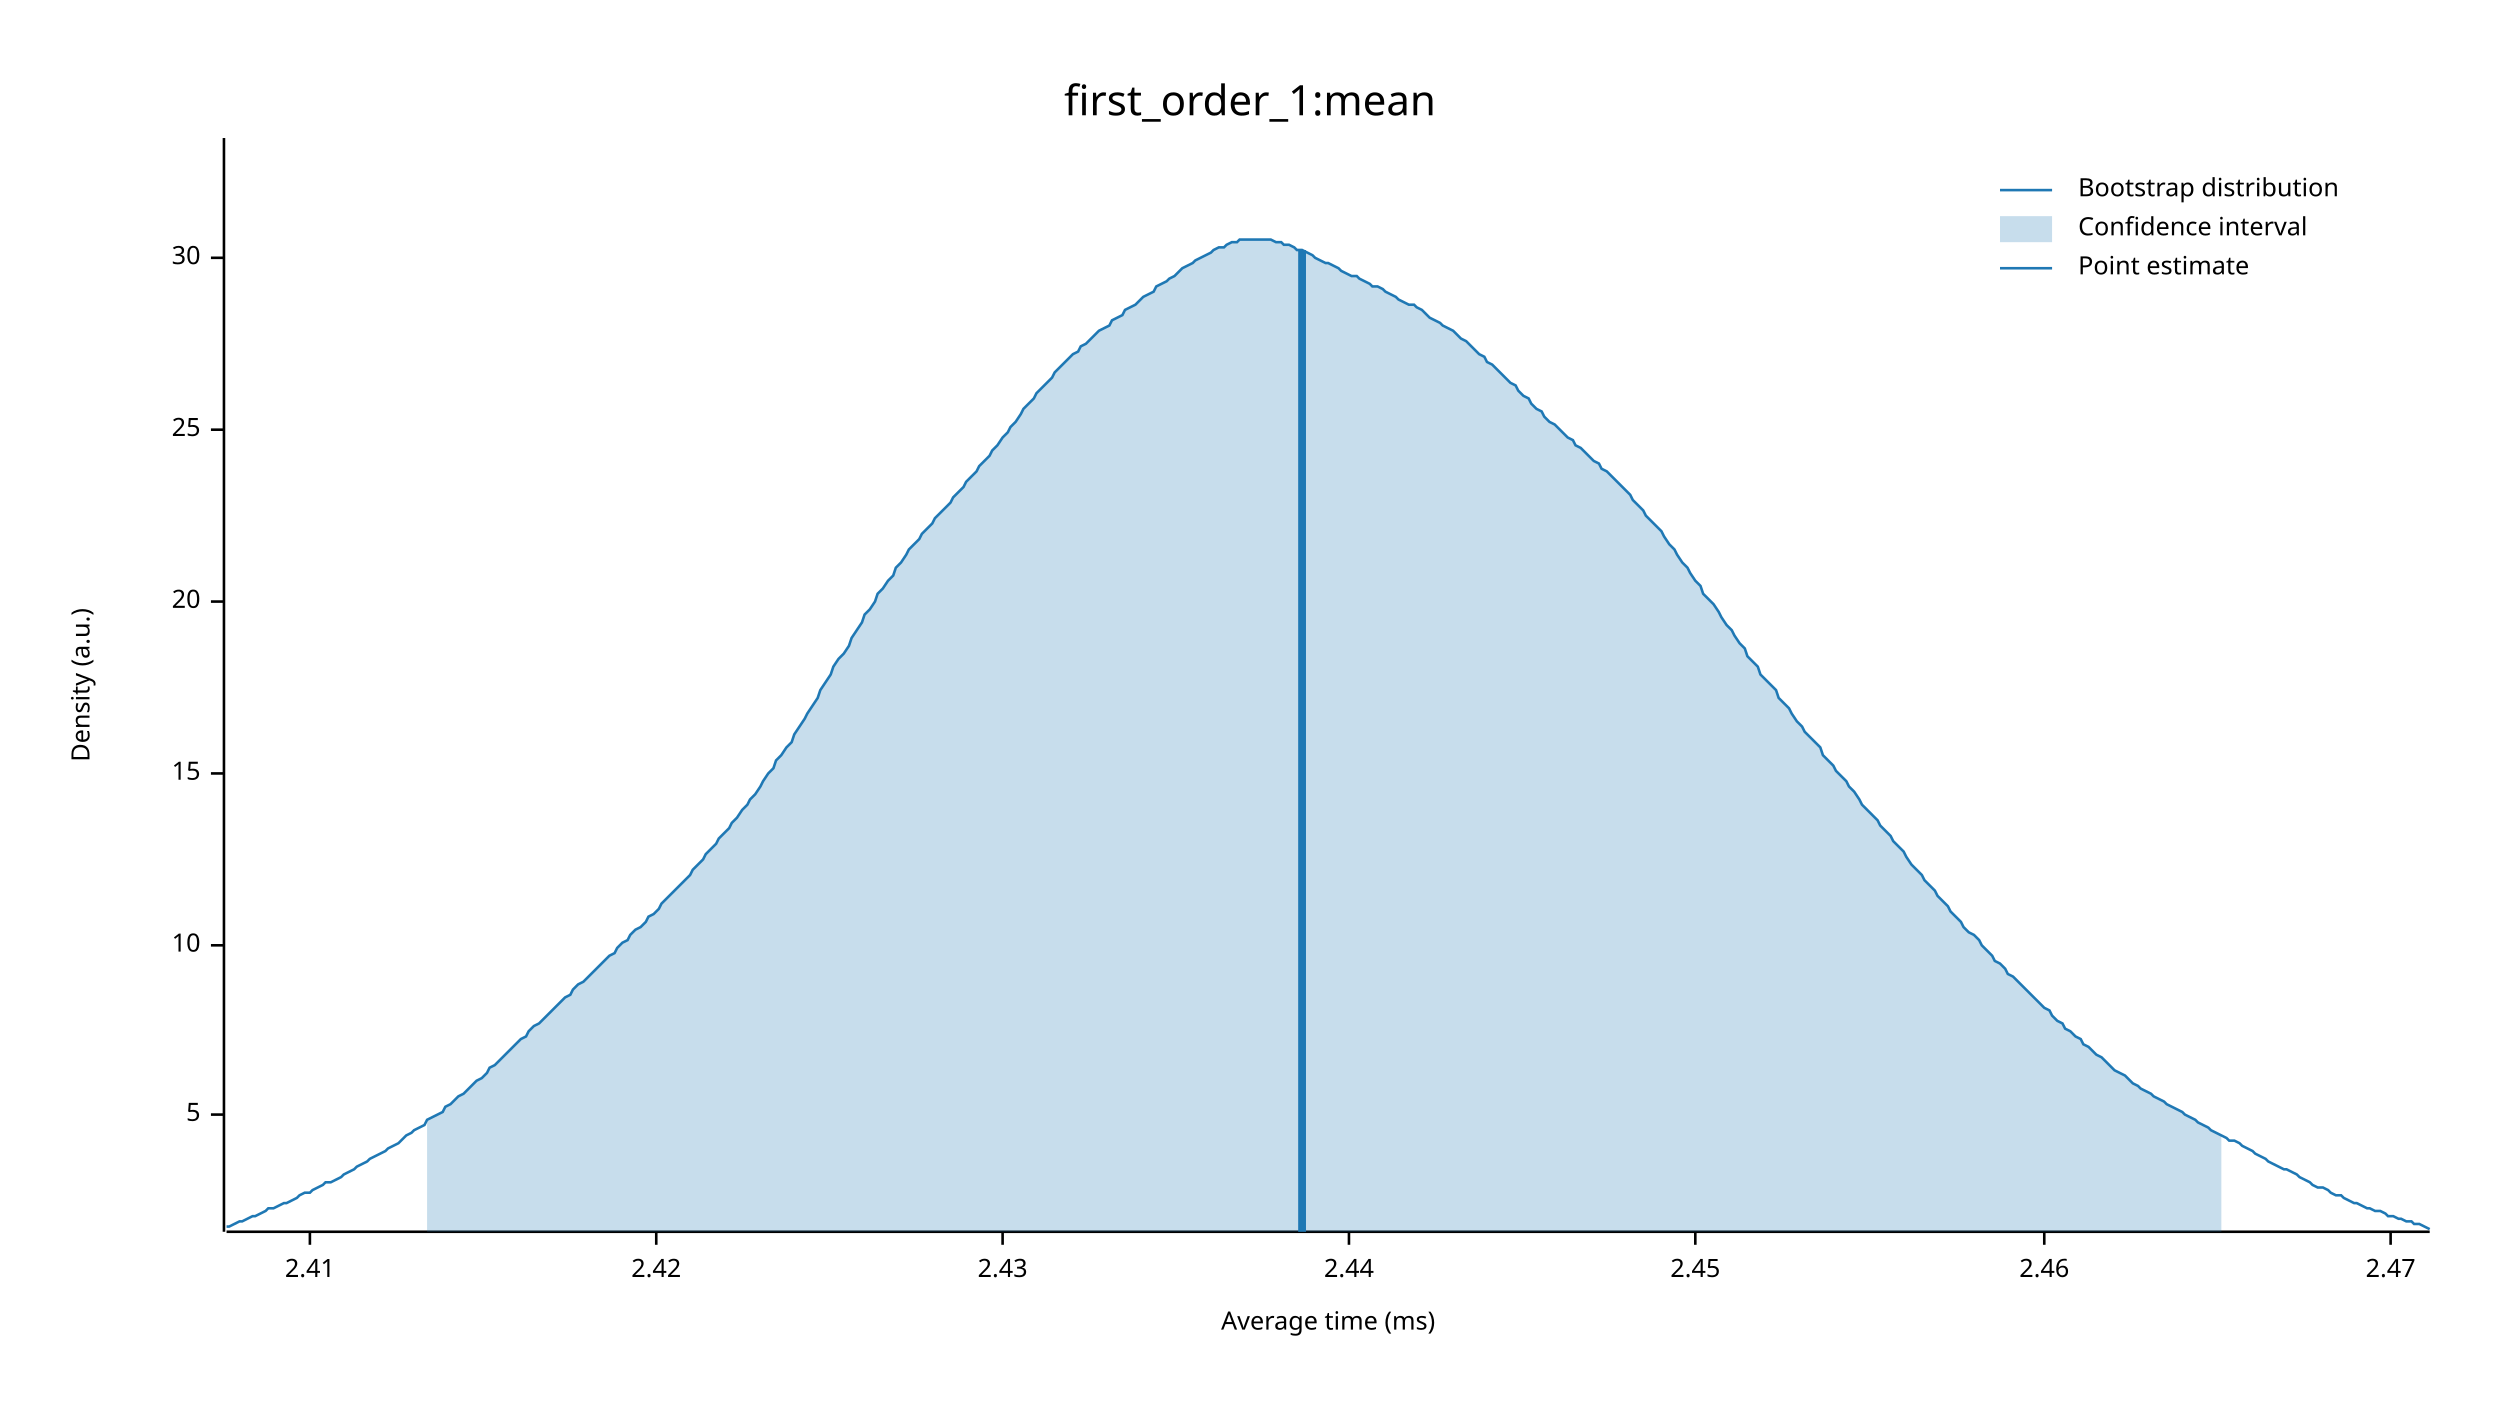
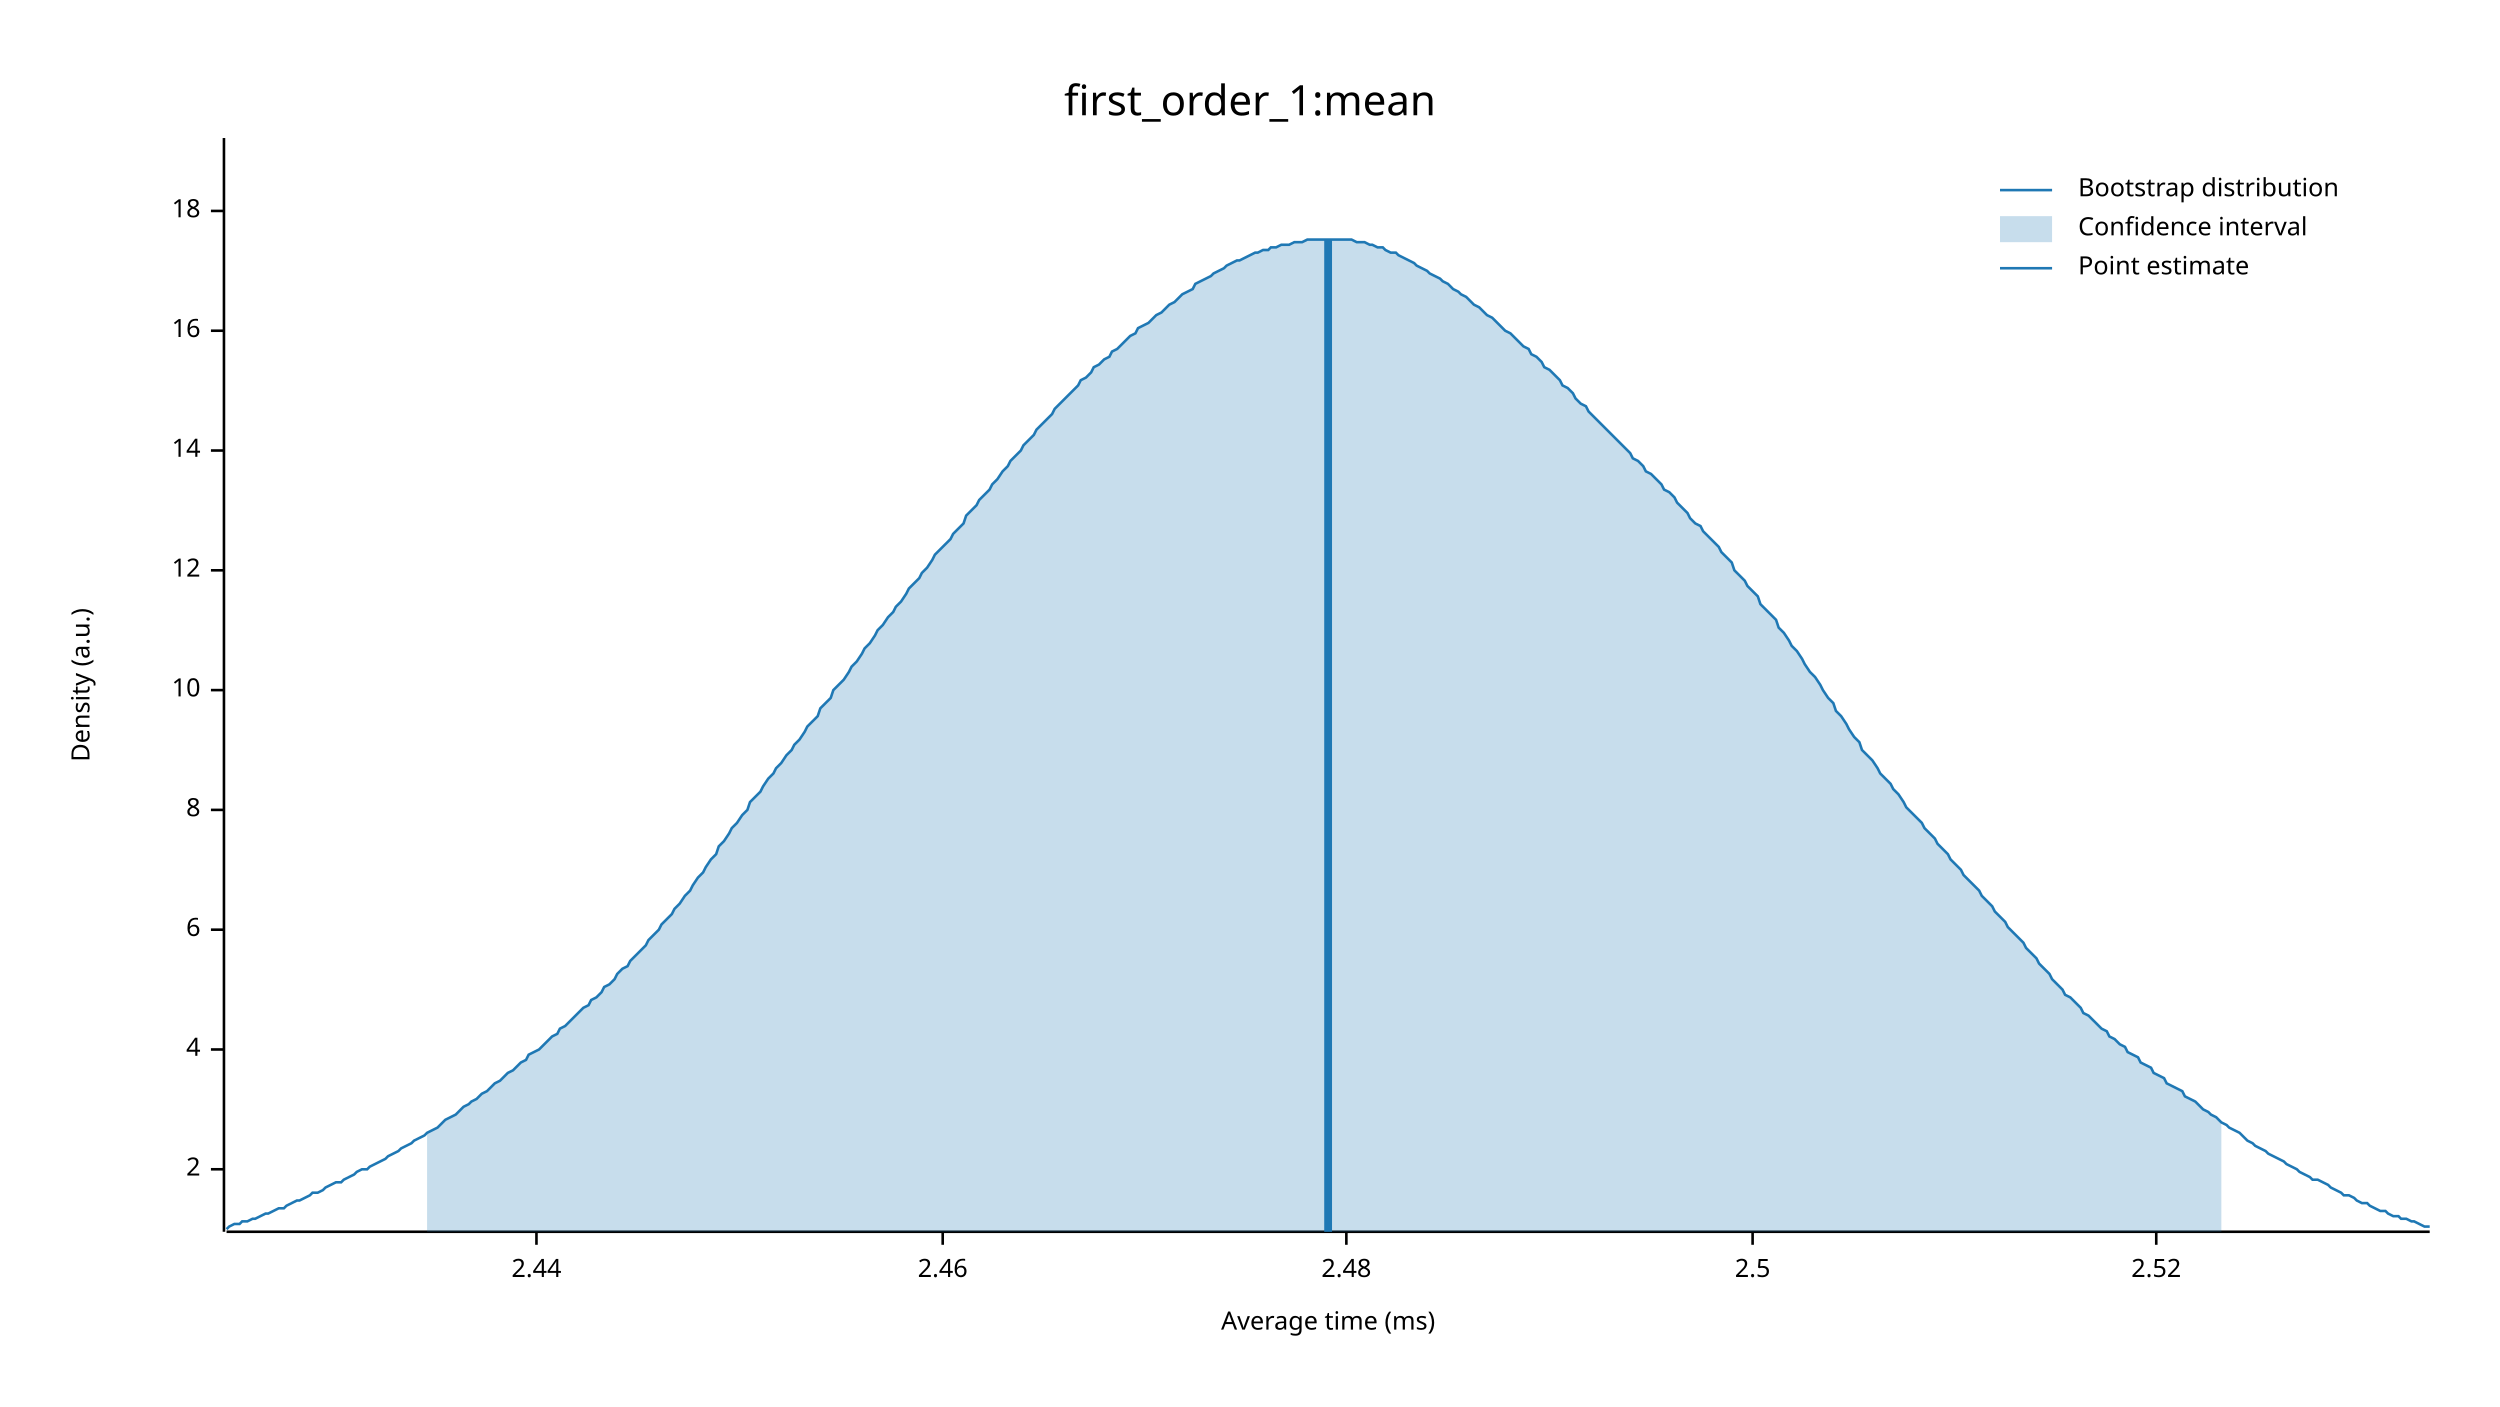
<svg xmlns="http://www.w3.org/2000/svg" width="960" height="540" viewBox="0 0 960 540">
  <text x="480" y="32" dy="0.76em" text-anchor="middle" font-family="sans-serif" font-size="16.129" opacity="1" fill="#000000">
first_order_1:mean
</text>
  <text x="27" y="263" dy="0.76em" text-anchor="middle" font-family="sans-serif" font-size="9.677" opacity="1" fill="#000000" transform="rotate(270, 27, 263)">
Density (a.u.)
</text>
  <text x="510" y="513" dy="-0.5ex" text-anchor="middle" font-family="sans-serif" font-size="9.677" opacity="1" fill="#000000">
Average time (ms)
</text>
  <polyline fill="none" opacity="1" stroke="#000000" stroke-width="1" points="86,53 86,473 " />
-   <text x="77" y="428" dy="0.5ex" text-anchor="end" font-family="sans-serif" font-size="9.677" opacity="1" fill="#000000">
- 5
+   <text x="77" y="449" dy="0.5ex" text-anchor="end" font-family="sans-serif" font-size="9.677" opacity="1" fill="#000000">
+ 2
</text>
-   <polyline fill="none" opacity="1" stroke="#000000" stroke-width="1" points="81,428 86,428 " />
-   <text x="77" y="363" dy="0.5ex" text-anchor="end" font-family="sans-serif" font-size="9.677" opacity="1" fill="#000000">
+   <polyline fill="none" opacity="1" stroke="#000000" stroke-width="1" points="81,449 86,449 " />
+   <text x="77" y="403" dy="0.5ex" text-anchor="end" font-family="sans-serif" font-size="9.677" opacity="1" fill="#000000">
+ 4
+ </text>
+   <polyline fill="none" opacity="1" stroke="#000000" stroke-width="1" points="81,403 86,403 " />
+   <text x="77" y="357" dy="0.5ex" text-anchor="end" font-family="sans-serif" font-size="9.677" opacity="1" fill="#000000">
+ 6
+ </text>
+   <polyline fill="none" opacity="1" stroke="#000000" stroke-width="1" points="81,357 86,357 " />
+   <text x="77" y="311" dy="0.5ex" text-anchor="end" font-family="sans-serif" font-size="9.677" opacity="1" fill="#000000">
+ 8
+ </text>
+   <polyline fill="none" opacity="1" stroke="#000000" stroke-width="1" points="81,311 86,311 " />
+   <text x="77" y="265" dy="0.5ex" text-anchor="end" font-family="sans-serif" font-size="9.677" opacity="1" fill="#000000">
10
</text>
-   <polyline fill="none" opacity="1" stroke="#000000" stroke-width="1" points="81,363 86,363 " />
-   <text x="77" y="297" dy="0.5ex" text-anchor="end" font-family="sans-serif" font-size="9.677" opacity="1" fill="#000000">
- 15
+   <polyline fill="none" opacity="1" stroke="#000000" stroke-width="1" points="81,265 86,265 " />
+   <text x="77" y="219" dy="0.5ex" text-anchor="end" font-family="sans-serif" font-size="9.677" opacity="1" fill="#000000">
+ 12
</text>
-   <polyline fill="none" opacity="1" stroke="#000000" stroke-width="1" points="81,297 86,297 " />
-   <text x="77" y="231" dy="0.5ex" text-anchor="end" font-family="sans-serif" font-size="9.677" opacity="1" fill="#000000">
- 20
+   <polyline fill="none" opacity="1" stroke="#000000" stroke-width="1" points="81,219 86,219 " />
+   <text x="77" y="173" dy="0.5ex" text-anchor="end" font-family="sans-serif" font-size="9.677" opacity="1" fill="#000000">
+ 14
</text>
-   <polyline fill="none" opacity="1" stroke="#000000" stroke-width="1" points="81,231 86,231 " />
-   <text x="77" y="165" dy="0.5ex" text-anchor="end" font-family="sans-serif" font-size="9.677" opacity="1" fill="#000000">
- 25
+   <polyline fill="none" opacity="1" stroke="#000000" stroke-width="1" points="81,173 86,173 " />
+   <text x="77" y="127" dy="0.5ex" text-anchor="end" font-family="sans-serif" font-size="9.677" opacity="1" fill="#000000">
+ 16
</text>
-   <polyline fill="none" opacity="1" stroke="#000000" stroke-width="1" points="81,165 86,165 " />
-   <text x="77" y="99" dy="0.5ex" text-anchor="end" font-family="sans-serif" font-size="9.677" opacity="1" fill="#000000">
- 30
+   <polyline fill="none" opacity="1" stroke="#000000" stroke-width="1" points="81,127 86,127 " />
+   <text x="77" y="81" dy="0.5ex" text-anchor="end" font-family="sans-serif" font-size="9.677" opacity="1" fill="#000000">
+ 18
</text>
-   <polyline fill="none" opacity="1" stroke="#000000" stroke-width="1" points="81,99 86,99 " />
+   <polyline fill="none" opacity="1" stroke="#000000" stroke-width="1" points="81,81 86,81 " />
  <polyline fill="none" opacity="1" stroke="#000000" stroke-width="1" points="87,473 933,473 " />
-   <text x="119" y="483" dy="0.76em" text-anchor="middle" font-family="sans-serif" font-size="9.677" opacity="1" fill="#000000">
- 2.41
- </text>
-   <polyline fill="none" opacity="1" stroke="#000000" stroke-width="1" points="119,473 119,478 " />
-   <text x="252" y="483" dy="0.76em" text-anchor="middle" font-family="sans-serif" font-size="9.677" opacity="1" fill="#000000">
- 2.42
- </text>
-   <polyline fill="none" opacity="1" stroke="#000000" stroke-width="1" points="252,473 252,478 " />
-   <text x="385" y="483" dy="0.76em" text-anchor="middle" font-family="sans-serif" font-size="9.677" opacity="1" fill="#000000">
- 2.43
- </text>
-   <polyline fill="none" opacity="1" stroke="#000000" stroke-width="1" points="385,473 385,478 " />
-   <text x="518" y="483" dy="0.76em" text-anchor="middle" font-family="sans-serif" font-size="9.677" opacity="1" fill="#000000">
+   <text x="206" y="483" dy="0.76em" text-anchor="middle" font-family="sans-serif" font-size="9.677" opacity="1" fill="#000000">
2.44
</text>
-   <polyline fill="none" opacity="1" stroke="#000000" stroke-width="1" points="518,473 518,478 " />
-   <text x="651" y="483" dy="0.76em" text-anchor="middle" font-family="sans-serif" font-size="9.677" opacity="1" fill="#000000">
- 2.45
- </text>
-   <polyline fill="none" opacity="1" stroke="#000000" stroke-width="1" points="651,473 651,478 " />
-   <text x="785" y="483" dy="0.76em" text-anchor="middle" font-family="sans-serif" font-size="9.677" opacity="1" fill="#000000">
+   <polyline fill="none" opacity="1" stroke="#000000" stroke-width="1" points="206,473 206,478 " />
+   <text x="362" y="483" dy="0.76em" text-anchor="middle" font-family="sans-serif" font-size="9.677" opacity="1" fill="#000000">
2.46
</text>
-   <polyline fill="none" opacity="1" stroke="#000000" stroke-width="1" points="785,473 785,478 " />
-   <text x="918" y="483" dy="0.76em" text-anchor="middle" font-family="sans-serif" font-size="9.677" opacity="1" fill="#000000">
- 2.47
+   <polyline fill="none" opacity="1" stroke="#000000" stroke-width="1" points="362,473 362,478 " />
+   <text x="517" y="483" dy="0.76em" text-anchor="middle" font-family="sans-serif" font-size="9.677" opacity="1" fill="#000000">
+ 2.48
</text>
-   <polyline fill="none" opacity="1" stroke="#000000" stroke-width="1" points="918,473 918,478 " />
-   <polyline fill="none" opacity="1" stroke="#1F78B4" stroke-width="1" points="87,471 88,471 90,470 92,469 93,469 95,468 97,467 98,467 100,466 102,465 103,464 105,464 107,463 109,462 110,462 112,461 114,460 115,459 117,458 119,458 120,457 122,456 124,455 125,454 127,454 129,453 131,452 132,451 134,450 136,449 137,448 139,447 141,446 142,445 144,444 146,443 148,442 149,441 151,440 153,439 154,438 156,436 158,435 159,434 161,433 163,432 164,430 166,429 168,428 170,427 171,425 173,424 175,422 176,421 178,420 180,418 181,417 183,415 185,414 187,412 188,410 190,409 192,407 193,406 195,404 197,402 198,401 200,399 202,398 203,396 205,394 207,393 209,391 210,390 212,388 214,386 215,385 217,383 219,382 220,380 222,378 224,377 226,375 227,374 229,372 231,370 232,369 234,367 236,366 237,364 239,362 241,361 242,359 244,357 246,356 248,354 249,352 251,351 253,349 254,347 256,345 258,343 259,342 261,340 263,338 265,336 266,334 268,332 270,330 271,328 273,326 275,324 276,322 278,320 280,318 281,316 283,314 285,311 287,309 288,307 290,305 292,302 293,300 295,297 297,295 298,292 300,290 302,287 304,285 305,282 307,279 309,276 310,274 312,271 314,268 315,265 317,262 319,259 320,256 322,253 324,251 326,248 327,245 329,242 331,239 332,236 334,234 336,231 337,228 339,226 341,223 343,221 344,218 346,216 348,213 349,211 351,209 353,207 354,205 356,203 358,201 359,199 361,197 363,195 365,193 366,191 368,189 370,187 371,185 373,183 375,181 376,179 378,177 380,175 381,173 383,171 385,168 387,166 388,164 390,162 392,159 393,157 395,155 397,153 398,151 400,149 402,147 404,145 405,143 407,141 409,139 410,138 412,136 414,135 415,133 417,132 419,130 420,129 422,127 424,126 426,125 427,123 429,122 431,121 432,119 434,118 436,117 437,116 439,114 441,113 443,112 444,110 446,109 448,108 449,107 451,106 453,104 454,103 456,102 458,101 459,100 461,99 463,98 465,97 466,96 468,95 470,95 471,94 473,93 475,93 476,92 478,92 480,92 482,92 483,92 485,92 487,92 488,92 490,93 492,93 493,94 495,94 497,95 498,96 500,96 502,97 504,98 505,99 507,100 509,101 510,101 512,102 514,103 515,104 517,105 519,106 521,106 522,107 524,108 526,109 527,110 529,110 531,111 532,112 534,113 536,114 537,115 539,116 541,117 543,117 544,118 546,119 548,121 549,122 551,123 553,124 554,125 556,126 558,127 560,129 561,130 563,131 565,133 566,134 568,136 570,137 571,139 573,140 575,142 576,143 578,145 580,147 582,148 583,150 585,152 587,153 588,155 590,157 592,158 593,160 595,162 597,163 599,165 600,166 602,168 604,169 605,171 607,172 609,174 610,175 612,177 614,178 615,180 617,181 619,183 621,185 622,186 624,188 626,190 627,192 629,194 631,196 632,198 634,200 636,202 638,204 639,206 641,209 643,211 644,213 646,216 648,218 649,220 651,223 653,225 654,228 656,230 658,232 660,235 661,237 663,240 665,242 666,244 668,247 670,249 671,252 673,254 675,256 676,259 678,261 680,263 682,265 683,268 685,270 687,272 688,274 690,277 692,279 693,281 695,283 697,285 699,287 700,290 702,292 704,294 705,296 707,298 709,300 710,302 712,304 714,307 715,309 717,311 719,313 721,315 722,317 724,319 726,321 727,323 729,325 731,327 732,329 734,332 736,334 738,336 739,338 741,340 743,342 744,344 746,346 748,348 749,350 751,352 753,354 754,356 756,358 758,359 760,361 761,363 763,365 765,367 766,369 768,370 770,372 771,374 773,375 775,377 777,379 778,380 780,382 782,384 783,385 785,387 787,388 788,390 790,392 792,393 793,395 795,396 797,398 799,399 800,401 802,402 804,404 805,405 807,406 809,408 810,409 812,411 814,412 816,413 817,414 819,416 821,417 822,418 824,419 826,420 827,421 829,422 831,423 832,424 834,425 836,426 838,427 839,428 841,429 843,430 844,431 846,432 848,433 849,434 851,435 853,436 855,437 856,438 858,438 860,439 861,440 863,441 865,442 866,443 868,444 870,445 871,446 873,447 875,448 877,449 878,449 880,450 882,451 883,452 885,453 887,454 888,455 890,456 892,456 894,457 895,458 897,459 899,459 900,460 902,461 904,462 905,462 907,463 909,464 910,464 912,465 914,465 916,466 917,467 919,467 921,468 922,468 924,469 926,469 927,470 929,470 931,471 933,472 " />
-   <polygon opacity="0.25" fill="#1F78B4" points="164,430 166,429 168,428 170,427 171,425 173,424 175,422 176,421 178,420 180,418 181,417 183,415 185,414 187,412 188,410 190,409 192,407 193,406 195,404 197,402 198,401 200,399 202,398 203,396 205,394 207,393 209,391 210,390 212,388 214,386 215,385 217,383 219,382 220,380 222,378 224,377 226,375 227,374 229,372 231,370 232,369 234,367 236,366 237,364 239,362 241,361 242,359 244,357 246,356 248,354 249,352 251,351 253,349 254,347 256,345 258,343 259,342 261,340 263,338 265,336 266,334 268,332 270,330 271,328 273,326 275,324 276,322 278,320 280,318 281,316 283,314 285,311 287,309 288,307 290,305 292,302 293,300 295,297 297,295 298,292 300,290 302,287 304,285 305,282 307,279 309,276 310,274 312,271 314,268 315,265 317,262 319,259 320,256 322,253 324,251 326,248 327,245 329,242 331,239 332,236 334,234 336,231 337,228 339,226 341,223 343,221 344,218 346,216 348,213 349,211 351,209 353,207 354,205 356,203 358,201 359,199 361,197 363,195 365,193 366,191 368,189 370,187 371,185 373,183 375,181 376,179 378,177 380,175 381,173 383,171 385,168 387,166 388,164 390,162 392,159 393,157 395,155 397,153 398,151 400,149 402,147 404,145 405,143 407,141 409,139 410,138 412,136 414,135 415,133 417,132 419,130 420,129 422,127 424,126 426,125 427,123 429,122 431,121 432,119 434,118 436,117 437,116 439,114 441,113 443,112 444,110 446,109 448,108 449,107 451,106 453,104 454,103 456,102 458,101 459,100 461,99 463,98 465,97 466,96 468,95 470,95 471,94 473,93 475,93 476,92 478,92 480,92 482,92 483,92 485,92 487,92 488,92 490,93 492,93 493,94 495,94 497,95 498,96 500,96 502,97 504,98 505,99 507,100 509,101 510,101 512,102 514,103 515,104 517,105 519,106 521,106 522,107 524,108 526,109 527,110 529,110 531,111 532,112 534,113 536,114 537,115 539,116 541,117 543,117 544,118 546,119 548,121 549,122 551,123 553,124 554,125 556,126 558,127 560,129 561,130 563,131 565,133 566,134 568,136 570,137 571,139 573,140 575,142 576,143 578,145 580,147 582,148 583,150 585,152 587,153 588,155 590,157 592,158 593,160 595,162 597,163 599,165 600,166 602,168 604,169 605,171 607,172 609,174 610,175 612,177 614,178 615,180 617,181 619,183 621,185 622,186 624,188 626,190 627,192 629,194 631,196 632,198 634,200 636,202 638,204 639,206 641,209 643,211 644,213 646,216 648,218 649,220 651,223 653,225 654,228 656,230 658,232 660,235 661,237 663,240 665,242 666,244 668,247 670,249 671,252 673,254 675,256 676,259 678,261 680,263 682,265 683,268 685,270 687,272 688,274 690,277 692,279 693,281 695,283 697,285 699,287 700,290 702,292 704,294 705,296 707,298 709,300 710,302 712,304 714,307 715,309 717,311 719,313 721,315 722,317 724,319 726,321 727,323 729,325 731,327 732,329 734,332 736,334 738,336 739,338 741,340 743,342 744,344 746,346 748,348 749,350 751,352 753,354 754,356 756,358 758,359 760,361 761,363 763,365 765,367 766,369 768,370 770,372 771,374 773,375 775,377 777,379 778,380 780,382 782,384 783,385 785,387 787,388 788,390 790,392 792,393 793,395 795,396 797,398 799,399 800,401 802,402 804,404 805,405 807,406 809,408 810,409 812,411 814,412 816,413 817,414 819,416 821,417 822,418 824,419 826,420 827,421 829,422 831,423 832,424 834,425 836,426 838,427 839,428 841,429 843,430 844,431 846,432 848,433 849,434 851,435 853,436 853,473 164,473 " />
-   <polyline fill="none" opacity="1" stroke="#1F78B4" stroke-width="3" points="500,473 500,96 " />
+   <polyline fill="none" opacity="1" stroke="#000000" stroke-width="1" points="517,473 517,478 " />
+   <text x="673" y="483" dy="0.76em" text-anchor="middle" font-family="sans-serif" font-size="9.677" opacity="1" fill="#000000">
+ 2.5
+ </text>
+   <polyline fill="none" opacity="1" stroke="#000000" stroke-width="1" points="673,473 673,478 " />
+   <text x="828" y="483" dy="0.76em" text-anchor="middle" font-family="sans-serif" font-size="9.677" opacity="1" fill="#000000">
+ 2.52
+ </text>
+   <polyline fill="none" opacity="1" stroke="#000000" stroke-width="1" points="828,473 828,478 " />
+   <polyline fill="none" opacity="1" stroke="#1F78B4" stroke-width="1" points="87,472 88,471 90,470 92,470 93,469 95,469 97,468 98,468 100,467 102,466 103,466 105,465 107,464 109,464 110,463 112,462 114,461 115,461 117,460 119,459 120,458 122,458 124,457 125,456 127,455 129,454 131,454 132,453 134,452 136,451 137,450 139,449 141,449 142,448 144,447 146,446 148,445 149,444 151,443 153,442 154,441 156,440 158,439 159,438 161,437 163,436 164,435 166,434 168,433 170,431 171,430 173,429 175,428 176,427 178,425 180,424 181,423 183,422 185,420 187,419 188,418 190,416 192,415 193,414 195,412 197,411 198,410 200,408 202,407 203,405 205,404 207,403 209,401 210,400 212,398 214,397 215,395 217,394 219,392 220,391 222,389 224,387 226,386 227,384 229,383 231,381 232,379 234,378 236,376 237,374 239,372 241,371 242,369 244,367 246,365 248,363 249,361 251,359 253,357 254,355 256,353 258,351 259,349 261,347 263,344 265,342 266,340 268,337 270,335 271,333 273,330 275,328 276,325 278,323 280,320 281,318 283,316 285,313 287,311 288,308 290,306 292,304 293,302 295,299 297,297 298,295 300,293 302,290 304,288 305,286 307,284 309,281 310,279 312,277 314,275 315,272 317,270 319,268 320,265 322,263 324,261 326,258 327,256 329,254 331,251 332,249 334,247 336,244 337,242 339,240 341,237 343,235 344,233 346,231 348,228 349,226 351,224 353,222 354,220 356,218 358,215 359,213 361,211 363,209 365,207 366,205 368,203 370,201 371,198 373,196 375,194 376,192 378,190 380,188 381,186 383,184 385,181 387,179 388,177 390,175 392,173 393,171 395,169 397,167 398,165 400,163 402,161 404,159 405,157 407,155 409,153 410,152 412,150 414,148 415,146 417,145 419,143 420,141 422,140 424,138 426,137 427,135 429,134 431,132 432,131 434,129 436,128 437,126 439,125 441,124 443,122 444,121 446,120 448,118 449,117 451,116 453,114 454,113 456,112 458,111 459,109 461,108 463,107 465,106 466,105 468,104 470,103 471,102 473,101 475,100 476,100 478,99 480,98 482,97 483,97 485,96 487,96 488,95 490,95 492,94 493,94 495,94 497,93 498,93 500,93 502,92 504,92 505,92 507,92 509,92 510,92 512,92 514,92 515,92 517,92 519,92 521,93 522,93 524,93 526,94 527,94 529,95 531,95 532,96 534,97 536,97 537,98 539,99 541,100 543,101 544,102 546,103 548,104 549,105 551,106 553,107 554,108 556,109 558,111 560,112 561,113 563,114 565,116 566,117 568,118 570,120 571,121 573,122 575,124 576,125 578,127 580,128 582,130 583,131 585,133 587,134 588,136 590,137 592,139 593,141 595,142 597,144 599,146 600,148 602,149 604,151 605,153 607,155 609,156 610,158 612,160 614,162 615,163 617,165 619,167 621,169 622,170 624,172 626,174 627,176 629,177 631,179 632,181 634,182 636,184 638,186 639,188 641,189 643,191 644,193 646,195 648,197 649,199 651,201 653,202 654,204 656,206 658,208 660,210 661,212 663,214 665,216 666,219 668,221 670,223 671,225 673,227 675,229 676,232 678,234 680,236 682,238 683,241 685,243 687,246 688,248 690,250 692,253 693,255 695,258 697,260 699,263 700,265 702,268 704,270 705,273 707,275 709,278 710,280 712,283 714,285 715,288 717,290 719,292 721,295 722,297 724,299 726,301 727,303 729,305 731,308 732,310 734,312 736,314 738,316 739,318 741,320 743,322 744,324 746,326 748,328 749,330 751,332 753,334 754,336 756,338 758,340 760,342 761,344 763,346 765,348 766,350 768,352 770,354 771,356 773,358 775,360 777,362 778,364 780,366 782,368 783,370 785,372 787,374 788,376 790,378 792,380 793,382 795,383 797,385 799,387 800,389 802,390 804,392 805,393 807,395 809,396 810,398 812,399 814,401 816,402 817,404 819,405 821,406 822,408 824,409 826,410 827,412 829,413 831,414 832,416 834,417 836,418 838,419 839,421 841,422 843,423 844,424 846,426 848,427 849,428 851,429 853,431 855,432 856,433 858,434 860,435 861,436 863,438 865,439 866,440 868,441 870,442 871,443 873,444 875,445 877,446 878,447 880,448 882,449 883,450 885,451 887,452 888,453 890,453 892,454 894,455 895,456 897,457 899,458 900,459 902,459 904,460 905,461 907,462 909,462 910,463 912,464 914,465 916,465 917,466 919,467 921,467 922,468 924,468 926,469 927,469 929,470 931,471 933,471 " />
+   <polygon opacity="0.25" fill="#1F78B4" points="164,435 166,434 168,433 170,431 171,430 173,429 175,428 176,427 178,425 180,424 181,423 183,422 185,420 187,419 188,418 190,416 192,415 193,414 195,412 197,411 198,410 200,408 202,407 203,405 205,404 207,403 209,401 210,400 212,398 214,397 215,395 217,394 219,392 220,391 222,389 224,387 226,386 227,384 229,383 231,381 232,379 234,378 236,376 237,374 239,372 241,371 242,369 244,367 246,365 248,363 249,361 251,359 253,357 254,355 256,353 258,351 259,349 261,347 263,344 265,342 266,340 268,337 270,335 271,333 273,330 275,328 276,325 278,323 280,320 281,318 283,316 285,313 287,311 288,308 290,306 292,304 293,302 295,299 297,297 298,295 300,293 302,290 304,288 305,286 307,284 309,281 310,279 312,277 314,275 315,272 317,270 319,268 320,265 322,263 324,261 326,258 327,256 329,254 331,251 332,249 334,247 336,244 337,242 339,240 341,237 343,235 344,233 346,231 348,228 349,226 351,224 353,222 354,220 356,218 358,215 359,213 361,211 363,209 365,207 366,205 368,203 370,201 371,198 373,196 375,194 376,192 378,190 380,188 381,186 383,184 385,181 387,179 388,177 390,175 392,173 393,171 395,169 397,167 398,165 400,163 402,161 404,159 405,157 407,155 409,153 410,152 412,150 414,148 415,146 417,145 419,143 420,141 422,140 424,138 426,137 427,135 429,134 431,132 432,131 434,129 436,128 437,126 439,125 441,124 443,122 444,121 446,120 448,118 449,117 451,116 453,114 454,113 456,112 458,111 459,109 461,108 463,107 465,106 466,105 468,104 470,103 471,102 473,101 475,100 476,100 478,99 480,98 482,97 483,97 485,96 487,96 488,95 490,95 492,94 493,94 495,94 497,93 498,93 500,93 502,92 504,92 505,92 507,92 509,92 510,92 512,92 514,92 515,92 517,92 519,92 521,93 522,93 524,93 526,94 527,94 529,95 531,95 532,96 534,97 536,97 537,98 539,99 541,100 543,101 544,102 546,103 548,104 549,105 551,106 553,107 554,108 556,109 558,111 560,112 561,113 563,114 565,116 566,117 568,118 570,120 571,121 573,122 575,124 576,125 578,127 580,128 582,130 583,131 585,133 587,134 588,136 590,137 592,139 593,141 595,142 597,144 599,146 600,148 602,149 604,151 605,153 607,155 609,156 610,158 612,160 614,162 615,163 617,165 619,167 621,169 622,170 624,172 626,174 627,176 629,177 631,179 632,181 634,182 636,184 638,186 639,188 641,189 643,191 644,193 646,195 648,197 649,199 651,201 653,202 654,204 656,206 658,208 660,210 661,212 663,214 665,216 666,219 668,221 670,223 671,225 673,227 675,229 676,232 678,234 680,236 682,238 683,241 685,243 687,246 688,248 690,250 692,253 693,255 695,258 697,260 699,263 700,265 702,268 704,270 705,273 707,275 709,278 710,280 712,283 714,285 715,288 717,290 719,292 721,295 722,297 724,299 726,301 727,303 729,305 731,308 732,310 734,312 736,314 738,316 739,318 741,320 743,322 744,324 746,326 748,328 749,330 751,332 753,334 754,336 756,338 758,340 760,342 761,344 763,346 765,348 766,350 768,352 770,354 771,356 773,358 775,360 777,362 778,364 780,366 782,368 783,370 785,372 787,374 788,376 790,378 792,380 793,382 795,383 797,385 799,387 800,389 802,390 804,392 805,393 807,395 809,396 810,398 812,399 814,401 816,402 817,404 819,405 821,406 822,408 824,409 826,410 827,412 829,413 831,414 832,416 834,417 836,418 838,419 839,421 841,422 843,423 844,424 846,426 848,427 849,428 851,429 853,431 853,473 164,473 " />
+   <polyline fill="none" opacity="1" stroke="#1F78B4" stroke-width="3" points="510,473 510,92 " />
  <text x="798" y="68" dy="0.76em" text-anchor="start" font-family="sans-serif" font-size="9.677" opacity="1" fill="#000000">
Bootstrap distribution
</text>
  <text x="798" y="83" dy="0.76em" text-anchor="start" font-family="sans-serif" font-size="9.677" opacity="1" fill="#000000">
Confidence interval
</text>
  <text x="798" y="98" dy="0.76em" text-anchor="start" font-family="sans-serif" font-size="9.677" opacity="1" fill="#000000">
Point estimate
</text>
  <polyline fill="none" opacity="1" stroke="#1F78B4" stroke-width="1" points="768,73 788,73 " />
  <rect x="768" y="83" width="20" height="10" opacity="0.25" fill="#1F78B4" stroke="none" />
  <polyline fill="none" opacity="1" stroke="#1F78B4" stroke-width="1" points="768,103 788,103 " />
</svg>
